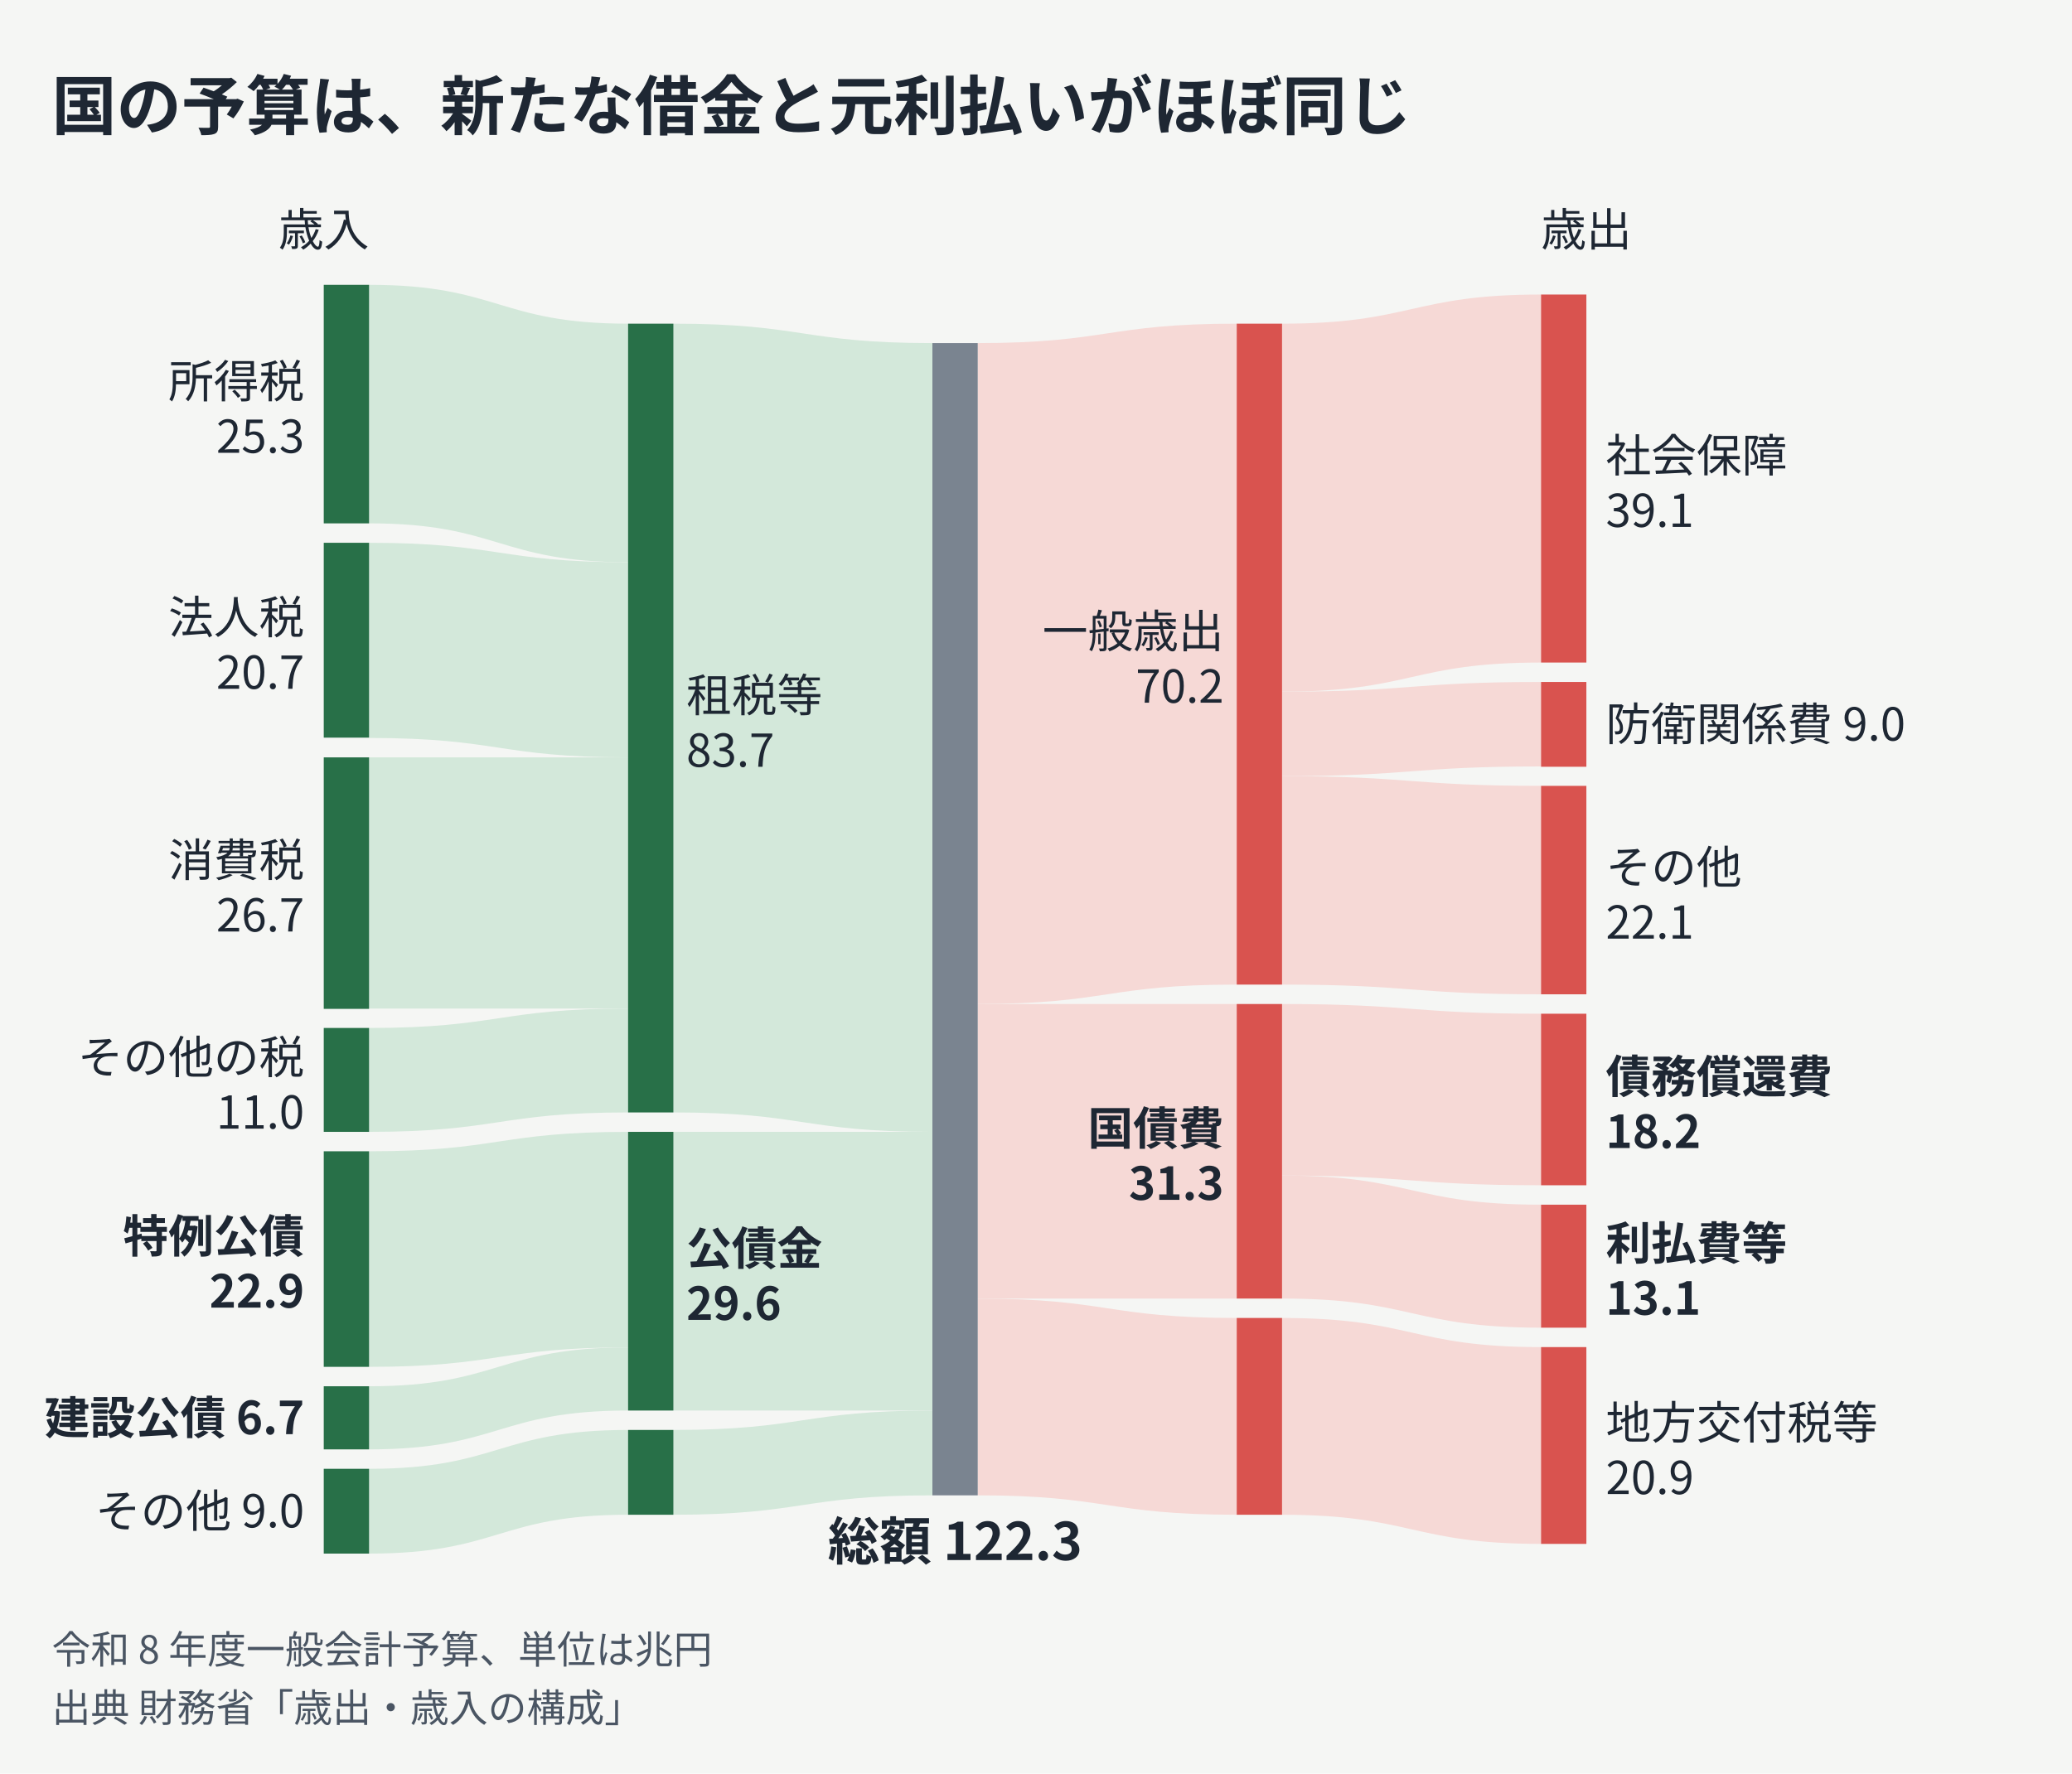
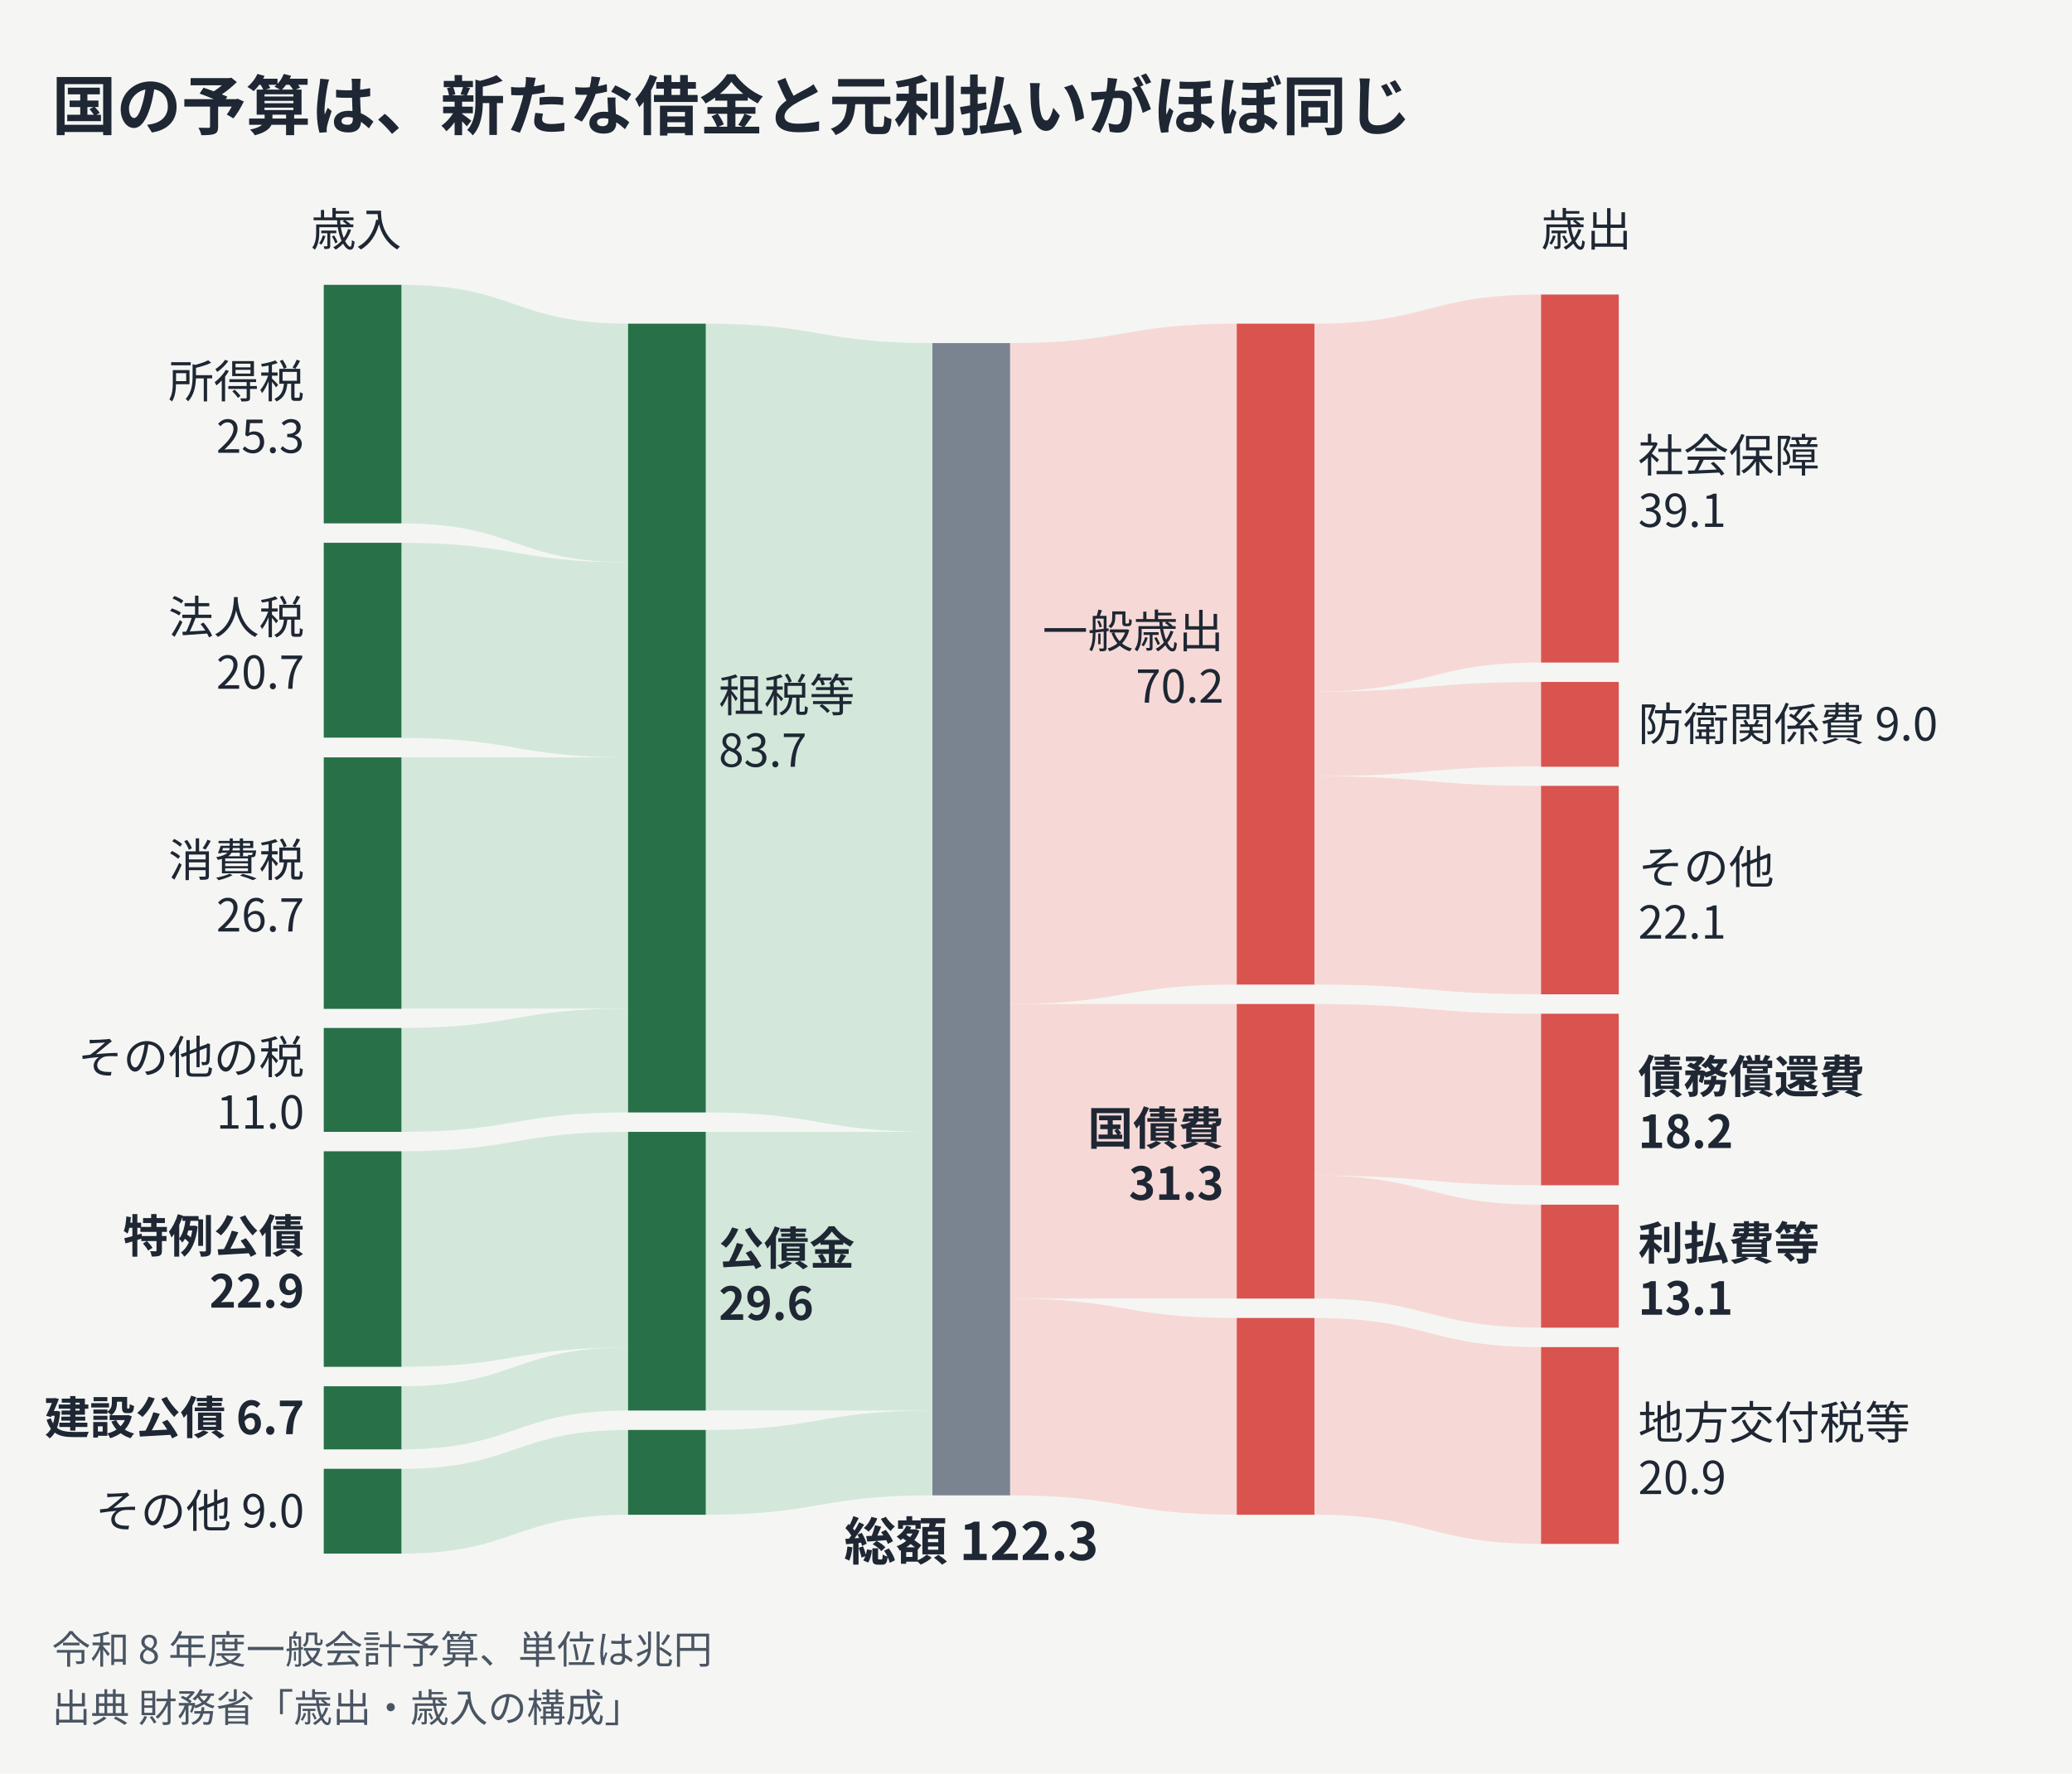
<svg xmlns="http://www.w3.org/2000/svg" data-char-limit="200" viewBox="0 0 640 548" width="640" height="548" font-family="'BIZ UDPGothic','Yu Gothic UI','Meiryo','Hiragino Sans','Noto Sans JP','Noto Sans CJK JP','IPAPGothic',sans-serif">
  <rect x="0" y="0" width="640" height="548" fill="#f5f6f4" />
  <style>
    .title { font-size: 20px; font-weight: 700; fill: #1e2733; }
    .h { font-size: 16px; font-weight: 700; fill: #1e2733; }
    .t { font-size: 16px; fill: #1e2733; }
    .s { font-size: 14px; fill: #4a5563; }
    .hp { font-size: 16px; font-weight: 700; fill: #2b5c8a; }
    .p { font-size: 14px; font-weight: 700; fill: #2b5c8a; }
    .o { font-size: 14px; font-weight: 700; fill: #9a4a14; }
    .src { font-size: 12px; fill: #4a5563; }
    .g { font-size: 14px; fill: #1e2733; }
    .gb { font-size: 14px; font-weight: 700; fill: #1e2733; }
    .r { font-size: 14px; fill: #1e2733; }
    .rb { font-size: 14px; font-weight: 700; fill: #1e2733; }
  </style>
  <text x="16" y="40" class="title">国の予算は、新たな借金と元利払いがほぼ同じ</text>
-   <text x="114" y="76" class="g" text-anchor="end">歳入</text>
+   <text x="124" y="76" class="g" text-anchor="end">歳入</text>
  <text x="476" y="76" class="r">歳出</text>
-   <path d="M114.0,88.0 C154.0,88.0 154.0,100.0 194.0,100.0 V173.7 C154.0,173.7 154.0,161.7 114.0,161.7 Z" fill="#d3e8da" />
-   <path d="M114.0,167.7 C154.0,167.7 154.0,173.7 194.0,173.7 V234.0 C154.0,234.0 154.0,228.0 114.0,228.0 Z" fill="#d3e8da" />
-   <path d="M114.0,234.0 C154.0,234.0 154.0,234.0 194.0,234.0 V311.6 C154.0,311.6 154.0,311.6 114.0,311.6 Z" fill="#d3e8da" />
-   <path d="M114.0,317.6 C154.0,317.6 154.0,311.6 194.0,311.6 V343.7 C154.0,343.7 154.0,349.7 114.0,349.7 Z" fill="#d3e8da" />
-   <path d="M114.0,355.7 C154.0,355.7 154.0,349.7 194.0,349.7 V416.3 C154.0,416.3 154.0,422.3 114.0,422.3 Z" fill="#d3e8da" />
-   <path d="M114.0,428.3 C154.0,428.3 154.0,416.3 194.0,416.3 V435.8 C154.0,435.8 154.0,447.8 114.0,447.8 Z" fill="#d3e8da" />
-   <path d="M114.0,453.8 C154.0,453.8 154.0,441.8 194.0,441.8 V468.0 C154.0,468.0 154.0,480.0 114.0,480.0 Z" fill="#d3e8da" />
-   <path d="M208.0,100.0 C248.0,100.0 248.0,106.0 288.0,106.0 V349.7 C248.0,349.7 248.0,343.7 208.0,343.7 Z" fill="#d3e8da" />
-   <path d="M208.0,349.7 C248.0,349.7 248.0,349.7 288.0,349.7 V435.8 C248.0,435.8 248.0,435.8 208.0,435.8 Z" fill="#d3e8da" />
-   <path d="M208.0,441.8 C248.0,441.8 248.0,435.8 288.0,435.8 V462.0 C248.0,462.0 248.0,468.0 208.0,468.0 Z" fill="#d3e8da" />
-   <path d="M302.0,106.0 C342.0,106.0 342.0,100.0 382.0,100.0 V304.2 C342.0,304.2 342.0,310.2 302.0,310.2 Z" fill="#f6d9d6" />
-   <path d="M302.0,310.2 C342.0,310.2 342.0,310.2 382.0,310.2 V401.2 C342.0,401.2 342.0,401.2 302.0,401.2 Z" fill="#f6d9d6" />
-   <path d="M302.0,401.2 C342.0,401.2 342.0,407.2 382.0,407.2 V468.0 C342.0,468.0 342.0,462.0 302.0,462.0 Z" fill="#f6d9d6" />
-   <path d="M396.0,100.0 C436.0,100.0 436.0,91.0 476.0,91.0 V204.7 C436.0,204.7 436.0,213.7 396.0,213.7 Z" fill="#f6d9d6" />
-   <path d="M396.0,213.7 C436.0,213.7 436.0,210.7 476.0,210.7 V236.8 C436.0,236.8 436.0,239.8 396.0,239.8 Z" fill="#f6d9d6" />
-   <path d="M396.0,239.8 C436.0,239.8 436.0,242.8 476.0,242.8 V307.2 C436.0,307.2 436.0,304.2 396.0,304.2 Z" fill="#f6d9d6" />
-   <path d="M396.0,310.2 C436.0,310.2 436.0,313.2 476.0,313.2 V366.2 C436.0,366.2 436.0,363.2 396.0,363.2 Z" fill="#f6d9d6" />
-   <path d="M396.0,363.2 C436.0,363.2 436.0,372.2 476.0,372.2 V410.2 C436.0,410.2 436.0,401.2 396.0,401.2 Z" fill="#f6d9d6" />
-   <path d="M396.0,407.2 C436.0,407.2 436.0,416.2 476.0,416.2 V477.0 C436.0,477.0 436.0,468.0 396.0,468.0 Z" fill="#f6d9d6" />
-   <rect x="100" y="88.0" width="14" height="73.7" fill="#287048" />
-   <rect x="100" y="167.7" width="14" height="60.2" fill="#287048" />
-   <rect x="100" y="234.0" width="14" height="77.7" fill="#287048" />
-   <rect x="100" y="317.6" width="14" height="32.1" fill="#287048" />
-   <rect x="100" y="355.7" width="14" height="66.6" fill="#287048" />
-   <rect x="100" y="428.3" width="14" height="19.5" fill="#287048" />
-   <rect x="100" y="453.8" width="14" height="26.2" fill="#287048" />
-   <rect x="194" y="100.0" width="14" height="243.7" fill="#287048" />
-   <rect x="194" y="349.7" width="14" height="86.1" fill="#287048" />
-   <rect x="194" y="441.8" width="14" height="26.2" fill="#287048" />
-   <rect x="288" y="106.0" width="14" height="356.0" fill="#7a8490" />
-   <rect x="382" y="100.0" width="14" height="204.2" fill="#d9534f" />
-   <rect x="382" y="310.2" width="14" height="91.0" fill="#d9534f" />
-   <rect x="382" y="407.2" width="14" height="60.8" fill="#d9534f" />
-   <rect x="476" y="91.0" width="14" height="113.7" fill="#d9534f" />
-   <rect x="476" y="210.7" width="14" height="26.2" fill="#d9534f" />
-   <rect x="476" y="242.8" width="14" height="64.4" fill="#d9534f" />
-   <rect x="476" y="313.2" width="14" height="53.0" fill="#d9534f" />
-   <rect x="476" y="372.2" width="14" height="38.0" fill="#d9534f" />
-   <rect x="476" y="416.2" width="14" height="60.8" fill="#d9534f" />
+   <path d="M124.0,88.0 C159.0,88.0 159.0,100.0 194.0,100.0 V173.7 C159.0,173.7 159.0,161.7 124.0,161.7 Z" fill="#d3e8da" />
+   <path d="M124.0,167.7 C159.0,167.7 159.0,173.7 194.0,173.7 V234.0 C159.0,234.0 159.0,228.0 124.0,228.0 Z" fill="#d3e8da" />
+   <path d="M124.0,234.0 C159.0,234.0 159.0,234.0 194.0,234.0 V311.6 C159.0,311.6 159.0,311.6 124.0,311.6 Z" fill="#d3e8da" />
+   <path d="M124.0,317.6 C159.0,317.6 159.0,311.6 194.0,311.6 V343.7 C159.0,343.7 159.0,349.7 124.0,349.7 Z" fill="#d3e8da" />
+   <path d="M124.0,355.7 C159.0,355.7 159.0,349.7 194.0,349.7 V416.3 C159.0,416.3 159.0,422.3 124.0,422.3 Z" fill="#d3e8da" />
+   <path d="M124.0,428.3 C159.0,428.3 159.0,416.3 194.0,416.3 V435.8 C159.0,435.8 159.0,447.8 124.0,447.8 Z" fill="#d3e8da" />
+   <path d="M124.0,453.8 C159.0,453.8 159.0,441.8 194.0,441.8 V468.0 C159.0,468.0 159.0,480.0 124.0,480.0 Z" fill="#d3e8da" />
+   <path d="M218.0,100.0 C253.0,100.0 253.0,106.0 288.0,106.0 V349.7 C253.0,349.7 253.0,343.7 218.0,343.7 Z" fill="#d3e8da" />
+   <path d="M218.0,349.7 C253.0,349.7 253.0,349.7 288.0,349.7 V435.8 C253.0,435.8 253.0,435.8 218.0,435.8 Z" fill="#d3e8da" />
+   <path d="M218.0,441.8 C253.0,441.8 253.0,435.8 288.0,435.8 V462.0 C253.0,462.0 253.0,468.0 218.0,468.0 Z" fill="#d3e8da" />
+   <path d="M312.0,106.0 C347.0,106.0 347.0,100.0 382.0,100.0 V304.2 C347.0,304.2 347.0,310.2 312.0,310.2 Z" fill="#f6d9d6" />
+   <path d="M312.0,310.2 C347.0,310.2 347.0,310.2 382.0,310.2 V401.2 C347.0,401.2 347.0,401.2 312.0,401.2 Z" fill="#f6d9d6" />
+   <path d="M312.0,401.2 C347.0,401.2 347.0,407.2 382.0,407.2 V468.0 C347.0,468.0 347.0,462.0 312.0,462.0 Z" fill="#f6d9d6" />
+   <path d="M406.0,100.0 C441.0,100.0 441.0,91.0 476.0,91.0 V204.7 C441.0,204.7 441.0,213.7 406.0,213.7 Z" fill="#f6d9d6" />
+   <path d="M406.0,213.7 C441.0,213.7 441.0,210.7 476.0,210.7 V236.8 C441.0,236.8 441.0,239.8 406.0,239.8 Z" fill="#f6d9d6" />
+   <path d="M406.0,239.8 C441.0,239.8 441.0,242.8 476.0,242.8 V307.2 C441.0,307.2 441.0,304.2 406.0,304.2 Z" fill="#f6d9d6" />
+   <path d="M406.0,310.2 C441.0,310.2 441.0,313.2 476.0,313.2 V366.2 C441.0,366.2 441.0,363.2 406.0,363.2 Z" fill="#f6d9d6" />
+   <path d="M406.0,363.2 C441.0,363.2 441.0,372.2 476.0,372.2 V410.2 C441.0,410.2 441.0,401.2 406.0,401.2 Z" fill="#f6d9d6" />
+   <path d="M406.0,407.2 C441.0,407.2 441.0,416.2 476.0,416.2 V477.0 C441.0,477.0 441.0,468.0 406.0,468.0 Z" fill="#f6d9d6" />
+   <rect x="100" y="88.0" width="24" height="73.7" fill="#287048" />
+   <rect x="100" y="167.7" width="24" height="60.2" fill="#287048" />
+   <rect x="100" y="234.0" width="24" height="77.7" fill="#287048" />
+   <rect x="100" y="317.6" width="24" height="32.1" fill="#287048" />
+   <rect x="100" y="355.7" width="24" height="66.6" fill="#287048" />
+   <rect x="100" y="428.3" width="24" height="19.5" fill="#287048" />
+   <rect x="100" y="453.8" width="24" height="26.2" fill="#287048" />
+   <rect x="194" y="100.0" width="24" height="243.7" fill="#287048" />
+   <rect x="194" y="349.7" width="24" height="86.1" fill="#287048" />
+   <rect x="194" y="441.8" width="24" height="26.2" fill="#287048" />
+   <rect x="288" y="106.0" width="24" height="356.0" fill="#7a8490" />
+   <rect x="382" y="100.0" width="24" height="204.2" fill="#d9534f" />
+   <rect x="382" y="310.2" width="24" height="91.0" fill="#d9534f" />
+   <rect x="382" y="407.2" width="24" height="60.8" fill="#d9534f" />
+   <rect x="476" y="91.0" width="24" height="113.7" fill="#d9534f" />
+   <rect x="476" y="210.7" width="24" height="26.2" fill="#d9534f" />
+   <rect x="476" y="242.8" width="24" height="64.4" fill="#d9534f" />
+   <rect x="476" y="313.2" width="24" height="53.0" fill="#d9534f" />
+   <rect x="476" y="372.2" width="24" height="38.0" fill="#d9534f" />
+   <rect x="476" y="416.2" width="24" height="60.8" fill="#d9534f" />
  <text x="94" y="122.9" class="g" text-anchor="end">所得税</text>
  <text x="94" y="139.9" class="g" text-anchor="end">25.3</text>
  <text x="94" y="195.8" class="g" text-anchor="end">法人税</text>
  <text x="94" y="212.8" class="g" text-anchor="end">20.7</text>
  <text x="94" y="270.8" class="g" text-anchor="end">消費税</text>
  <text x="94" y="287.8" class="g" text-anchor="end">26.7</text>
  <text x="94" y="331.7" class="g" text-anchor="end">その他の税</text>
  <text x="94" y="348.7" class="g" text-anchor="end">11.0</text>
  <text x="94" y="387.0" class="gb" text-anchor="end">特例公債</text>
  <text x="94" y="404.0" class="gb" text-anchor="end">22.9</text>
  <text x="94" y="443.1" class="gb" text-anchor="end">建設公債 6.7</text>
  <text x="94" y="471.9" class="g" text-anchor="end">その他 9.0</text>
-   <text x="212" y="219.9" class="g">租税等</text>
-   <text x="212" y="236.9" class="g">83.7</text>
-   <text x="212" y="390.8" class="gb">公債金</text>
-   <text x="212" y="407.8" class="gb">29.6</text>
-   <text x="295.0" y="482.0" class="h" text-anchor="middle">総額 122.3</text>
+   <text x="222" y="219.9" class="g">租税等</text>
+   <text x="222" y="236.9" class="g">83.7</text>
+   <text x="222" y="390.8" class="gb">公債金</text>
+   <text x="222" y="407.8" class="gb">29.6</text>
+   <text x="300.0" y="482.0" class="h" text-anchor="middle">総額 122.3</text>
  <text x="378" y="200.1" class="r" text-anchor="end">一般歳出</text>
  <text x="378" y="217.1" class="r" text-anchor="end">70.2</text>
  <text x="378" y="353.7" class="rb" text-anchor="end">国債費</text>
  <text x="378" y="370.7" class="rb" text-anchor="end">31.3</text>
-   <text x="496" y="145.8" class="r">社会保障</text>
-   <text x="496" y="162.8" class="r">39.1</text>
-   <text x="496" y="228.8" class="r">防衛関係費 9.0</text>
-   <text x="496" y="273.0" class="r">その他</text>
-   <text x="496" y="290.0" class="r">22.1</text>
-   <text x="496" y="337.7" class="rb">債務償還費</text>
-   <text x="496" y="354.7" class="rb">18.2</text>
-   <text x="496" y="389.2" class="rb">利払費等</text>
-   <text x="496" y="406.2" class="rb">13.1</text>
-   <text x="496" y="444.6" class="r">地方交付税等</text>
-   <text x="496" y="461.6" class="r">20.9</text>
+   <text x="506" y="145.8" class="r">社会保障</text>
+   <text x="506" y="162.8" class="r">39.1</text>
+   <text x="506" y="228.8" class="r">防衛関係費 9.0</text>
+   <text x="506" y="273.0" class="r">その他</text>
+   <text x="506" y="290.0" class="r">22.1</text>
+   <text x="506" y="337.7" class="rb">債務償還費</text>
+   <text x="506" y="354.7" class="rb">18.2</text>
+   <text x="506" y="389.2" class="rb">利払費等</text>
+   <text x="506" y="406.2" class="rb">13.1</text>
+   <text x="506" y="444.6" class="r">地方交付税等</text>
+   <text x="506" y="461.6" class="r">20.9</text>
  <text x="16" y="514" class="src">令和 8 年度一般会計予算、単位は兆円</text>
  <text x="16" y="532" class="src">出典 財務省「歳出・歳入の構成」</text>
</svg>
